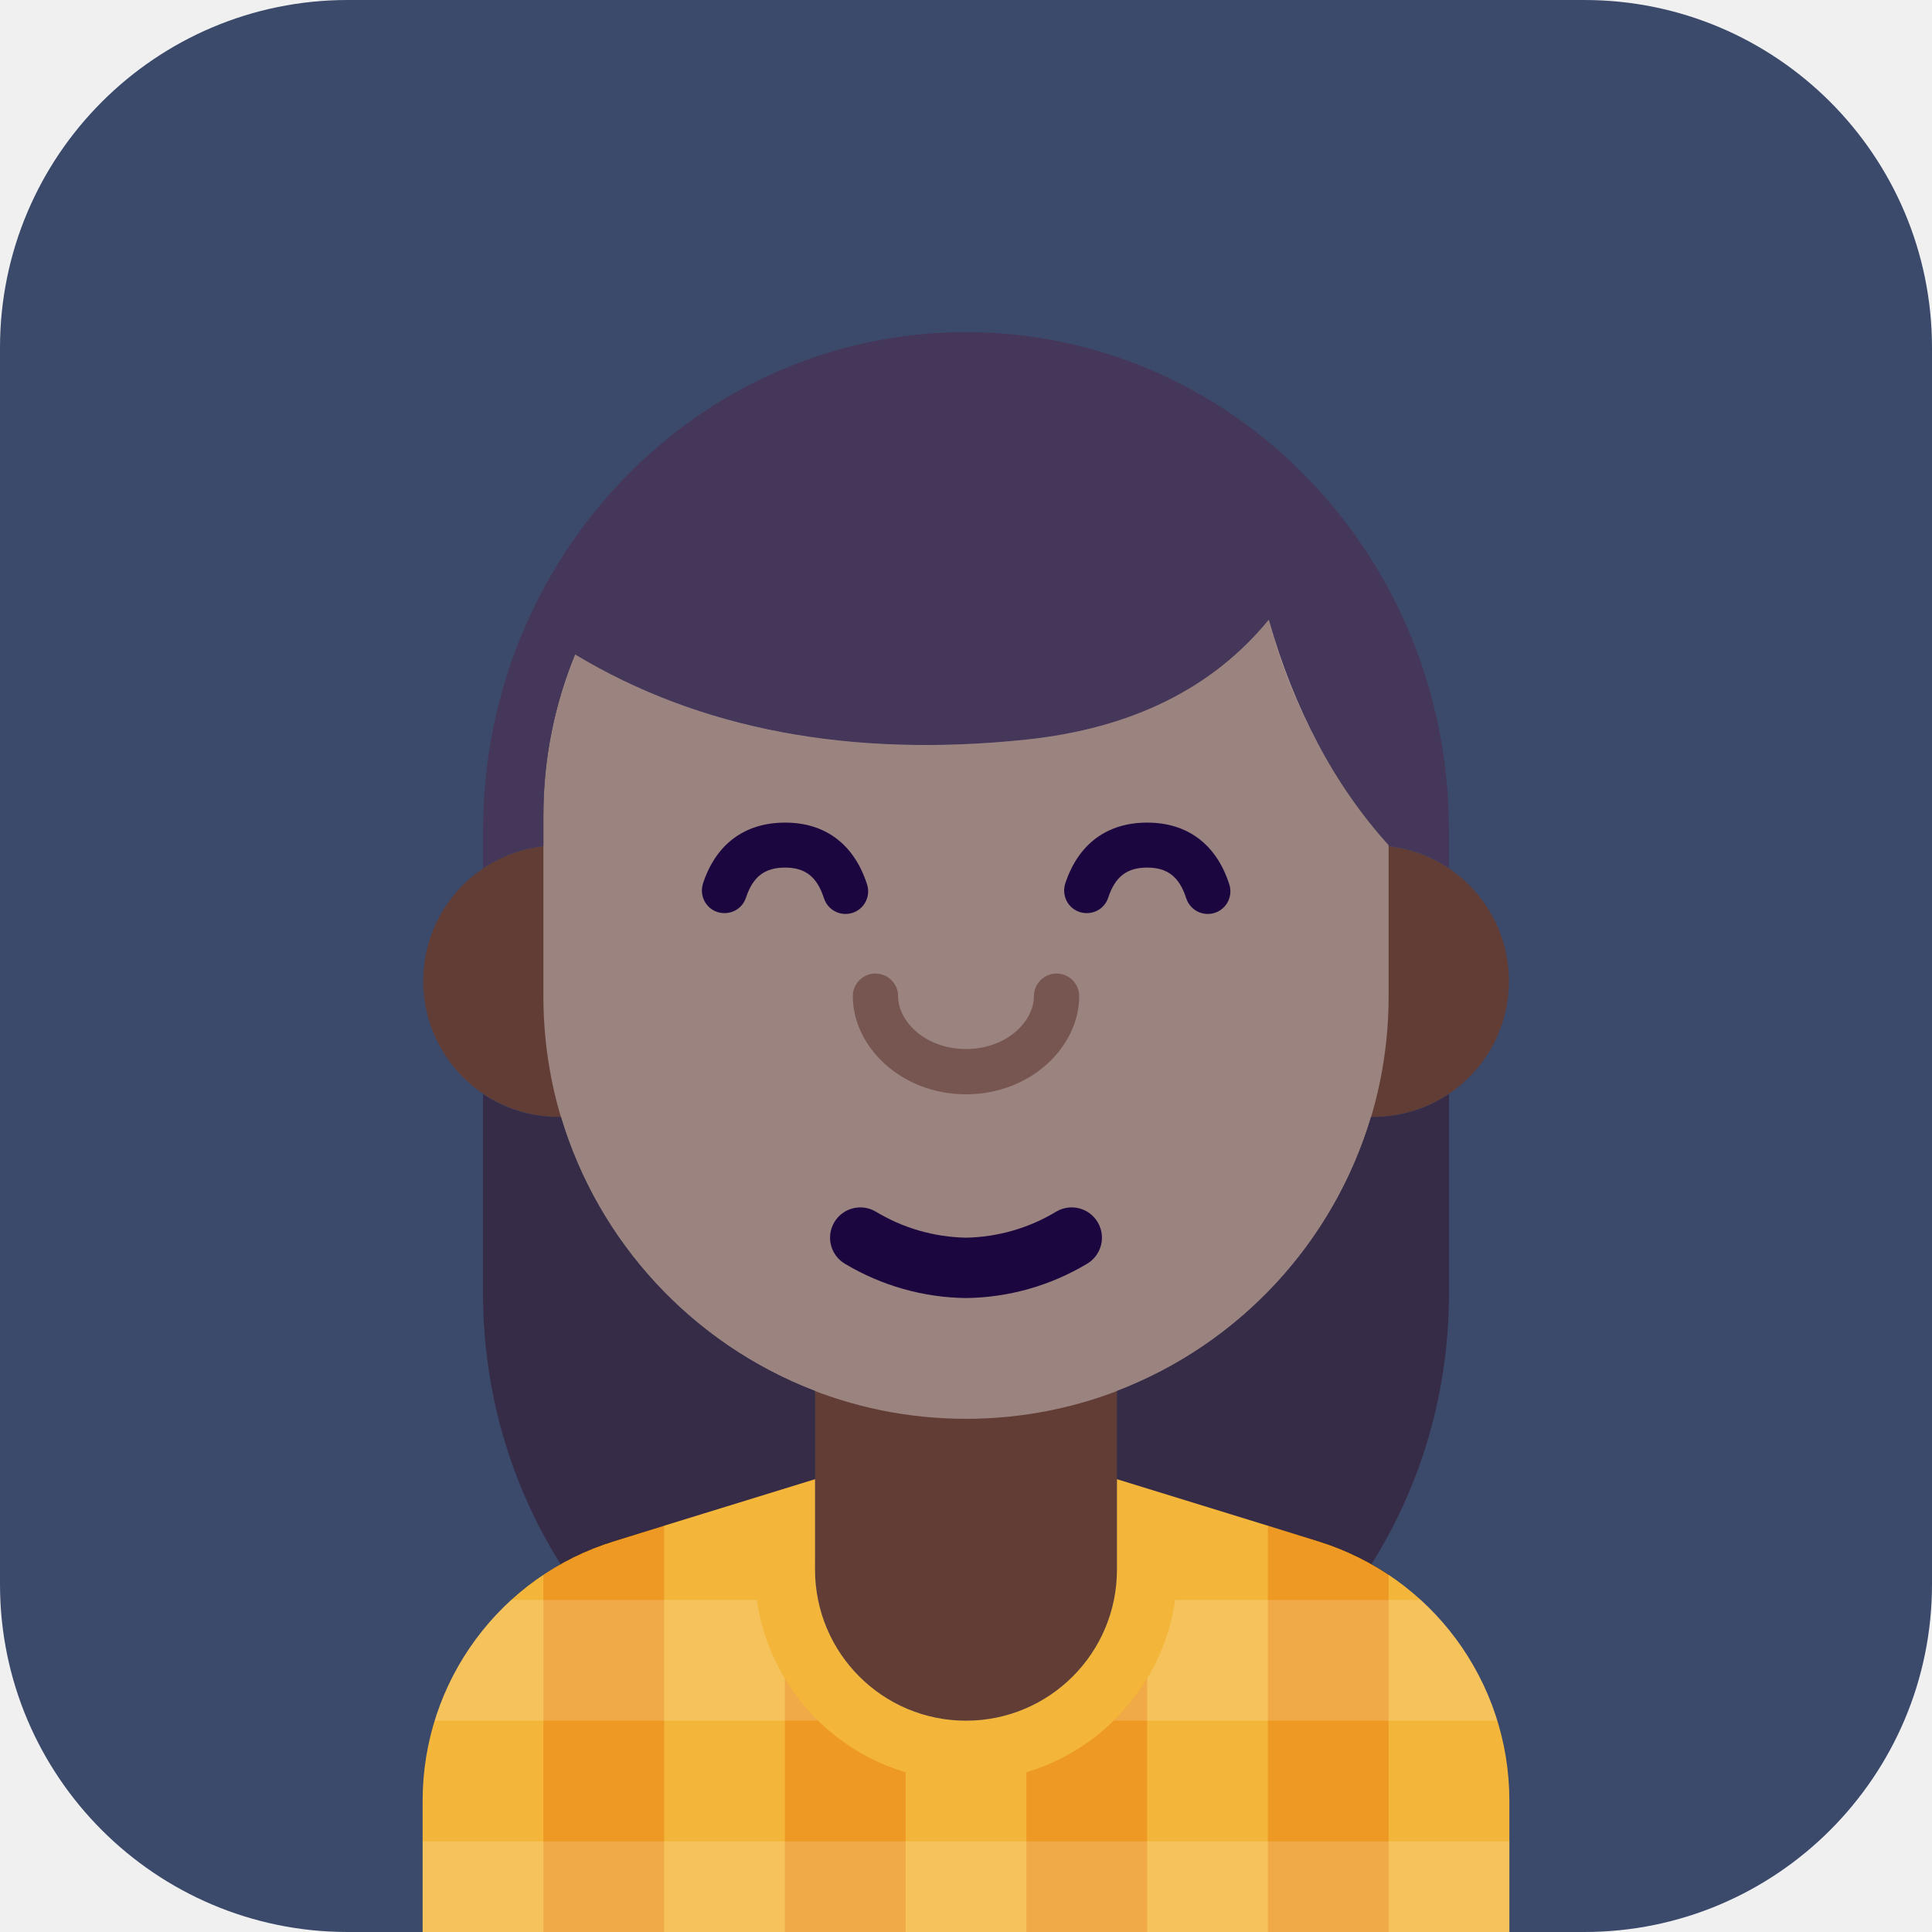
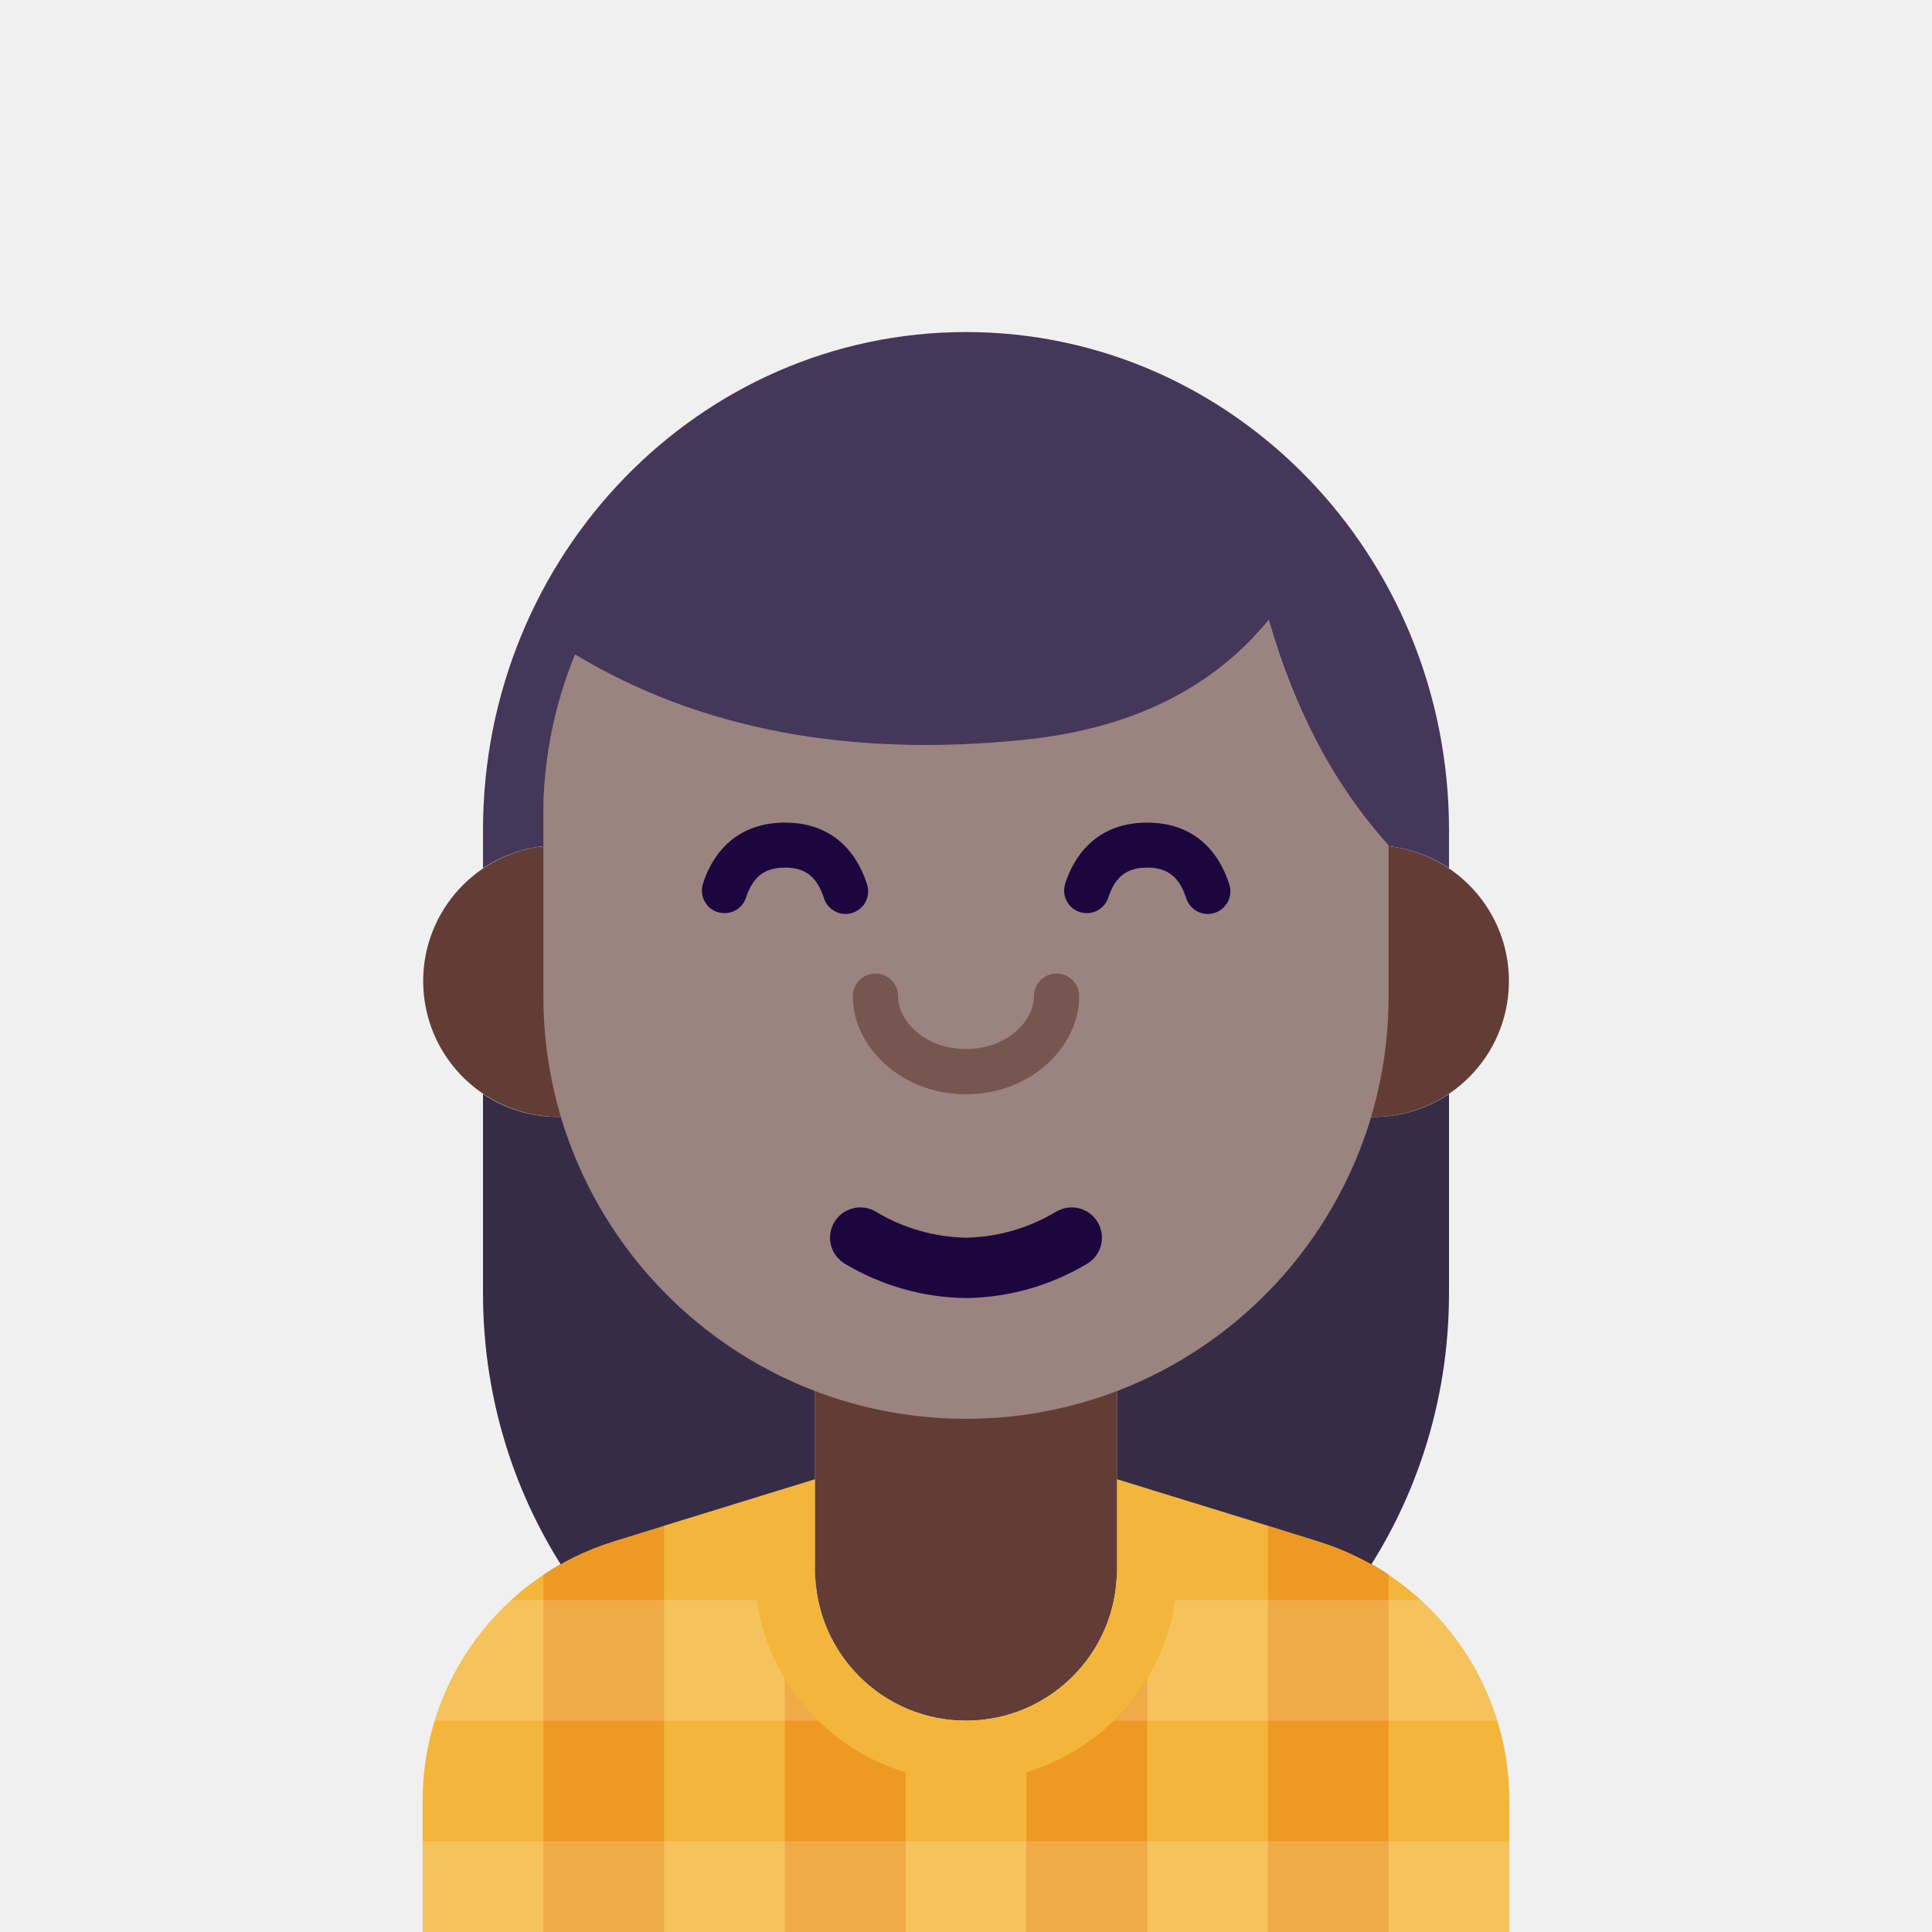
<svg xmlns="http://www.w3.org/2000/svg" viewBox="0 0 64 64" fill="none" shape-rendering="auto" width="128" height="128">
  <mask id="viewboxMask">
    <rect width="64" height="64" rx="11.52" ry="11.52" x="0" y="0" fill="#fff" />
  </mask>
  <g mask="url(#viewboxMask)">
-     <rect fill="#3b4a6b" width="64" height="64" x="0" y="0" />
    <path d="M37 46.08V52a5 5 0 0 1-10 0v-5.92A14.04 14.04 0 0 1 18.58 37h-.08a4.5 4.5 0 0 1-.5-8.97V27a14 14 0 1 1 28 0v1.03a4.5 4.5 0 0 1-.58 8.97A14.04 14.04 0 0 1 37 46.08Z" fill="#623d36" />
    <mask id="personas-a" style="mask-type:luminance" maskUnits="userSpaceOnUse" x="14" y="13" width="36" height="44">
      <path d="M37 46.08V52a5 5 0 0 1-10 0v-5.92A14.04 14.04 0 0 1 18.58 37h-.08a4.5 4.5 0 0 1-.5-8.97V27a14 14 0 1 1 28 0v1.03a4.5 4.5 0 0 1-.58 8.97A14.04 14.04 0 0 1 37 46.08Z" fill="#fff" />
    </mask>
    <g mask="url(#personas-a)">
      <path d="M32 13a14 14 0 0 1 14 14v6a14 14 0 1 1-28 0v-6a14 14 0 0 1 14-14Z" fill="#fff" style="mix-blend-mode:overlay" opacity=".36" />
    </g>
    <g transform="translate(20 24)">
      <path d="M3.76 6.21c.4.13.82-.08.95-.47.23-.7.62-1 1.3-1 .66 0 1.05.3 1.28 1a.75.75 0 1 0 1.42-.48c-.43-1.3-1.38-2.01-2.7-2.01-1.34 0-2.29.71-2.72 2.01-.13.4.08.82.47.95ZM15.76 6.21c.4.13.82-.08.95-.47.23-.7.62-1 1.29-1s1.06.3 1.29 1a.75.75 0 1 0 1.42-.48c-.43-1.3-1.38-2.01-2.71-2.01s-2.28.71-2.71 2.01c-.13.4.08.82.47.95Z" fill="#1B0640" />
    </g>
    <g transform="translate(2 2)">
      <path fill-rule="evenodd" clip-rule="evenodd" d="M44 26c-1.8-2-3.13-4.5-3.97-7.47-1.87 2.28-4.55 3.6-8.03 3.97-5.83.61-10.82-.33-14.95-2.82A13.96 13.96 0 0 0 16 25v1.03c-.73.08-1.42.34-2 .73V25.5C14 16.39 21.16 9 30 9s16 7.39 16 16.5v1.26a4.47 4.47 0 0 0-2-.73V26Zm2 8.24v6.6c0 7.32-4.61 13.52-11 15.68V44.08A14.04 14.04 0 0 0 43.42 35h.08c.93 0 1.78-.28 2.5-.76Zm-32 6.6c0 7.37 4.68 13.6 11.13 15.73a1073 1073 0 0 0-.13-7.02v-5.47A14.04 14.04 0 0 1 16.58 35h-.08c-.93 0-1.79-.28-2.5-.76v6.6Z" fill="#362c47" />
      <path d="M40.03 18.53A18.47 18.47 0 0 0 44 26v.03c.73.08 1.42.34 2 .73V25.5C46 16.39 38.84 9 30 9s-16 7.39-16 16.5v1.26c.58-.4 1.27-.65 2-.73V25c0-1.88.37-3.68 1.05-5.32 4.13 2.5 9.12 3.43 14.95 2.82 3.48-.37 6.16-1.7 8.03-3.97Z" fill="#fff" style="mix-blend-mode:overlay" opacity=".26" />
    </g>
    <g transform="translate(11 44)">
      <path d="M16 5v3a5 5 0 0 0 10 0V5l6.65 2.05a9 9 0 0 1 6.35 8.6V20H3v-4.35a9 9 0 0 1 6.35-8.6L16 5Z" fill="#f3b63a" />
      <path d="m11 6.54-1.65.5A9 9 0 0 0 7 8.17V20h4V6.54ZM15 20h4v-5.29a7.02 7.02 0 0 1-4-3.1V20ZM23 20h4v-8.4a7.02 7.02 0 0 1-4 3.11v5.3ZM31 20h4V8.16a9 9 0 0 0-2.35-1.12L31 6.55V20Z" style="mix-blend-mode:overlay" opacity=".4" fill="#000" />
      <path d="M3.4 13a9.01 9.01 0 0 1 2.53-4h8.14a6.98 6.98 0 0 0 2.03 4H3.4ZM39 17v3H3v-3h36ZM36.07 9a9.01 9.01 0 0 1 2.53 4H25.9a6.98 6.98 0 0 0 2.03-4h8.14Z" style="mix-blend-mode:lighten" opacity=".17" fill="#fff" />
    </g>
    <g transform="translate(23 36)">
      <path d="M5 5.87a1 1 0 1 1 1-1.74A6 6 0 0 0 9 5a6 6 0 0 0 3-.87 1 1 0 1 1 1 1.74A8 8 0 0 1 9 7a8 8 0 0 1-4-1.13Z" fill="#1B0640" />
    </g>
    <g transform="translate(24 28)">
      <path d="M4.25 5a.75.75 0 0 1 1.5 0c0 .84.91 1.75 2.25 1.75 1.34 0 2.25-.91 2.25-1.75a.75.75 0 0 1 1.5 0c0 1.66-1.59 3.25-3.75 3.25S4.25 6.66 4.25 5Z" fill="#000" style="mix-blend-mode:overlay" opacity=".36" />
    </g>
    <g transform="translate(14 26)" />
  </g>
</svg>
